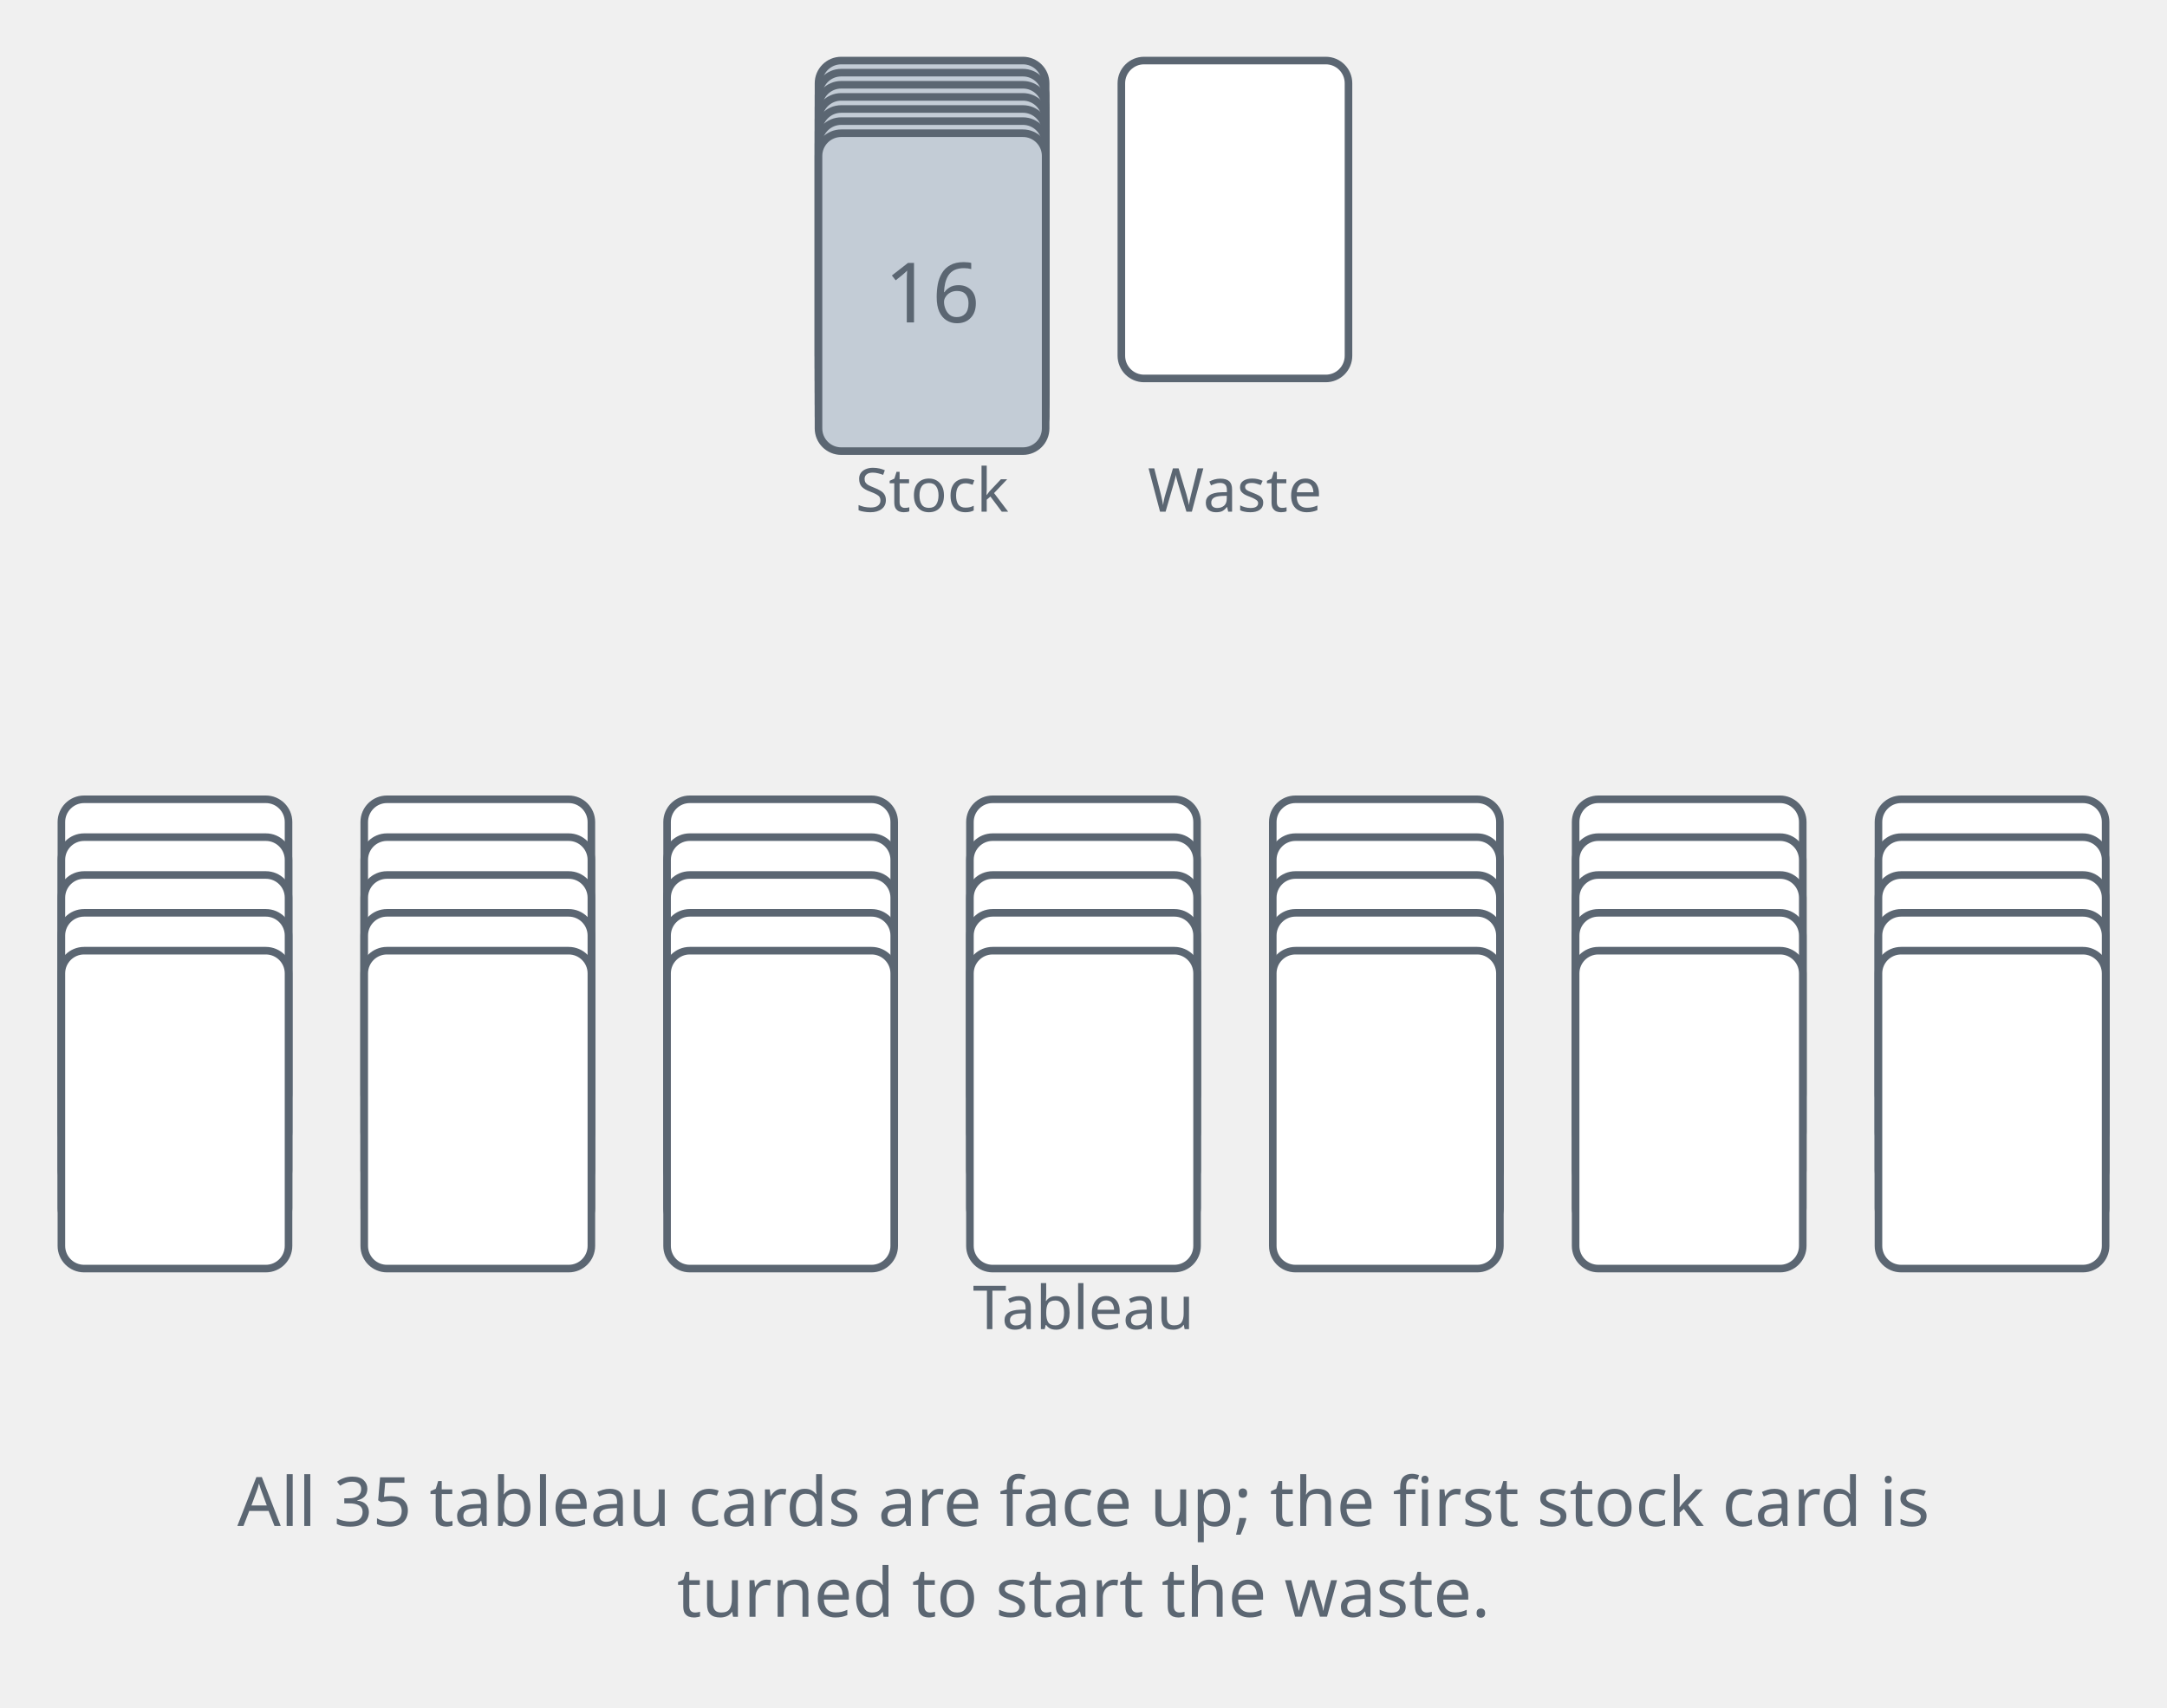
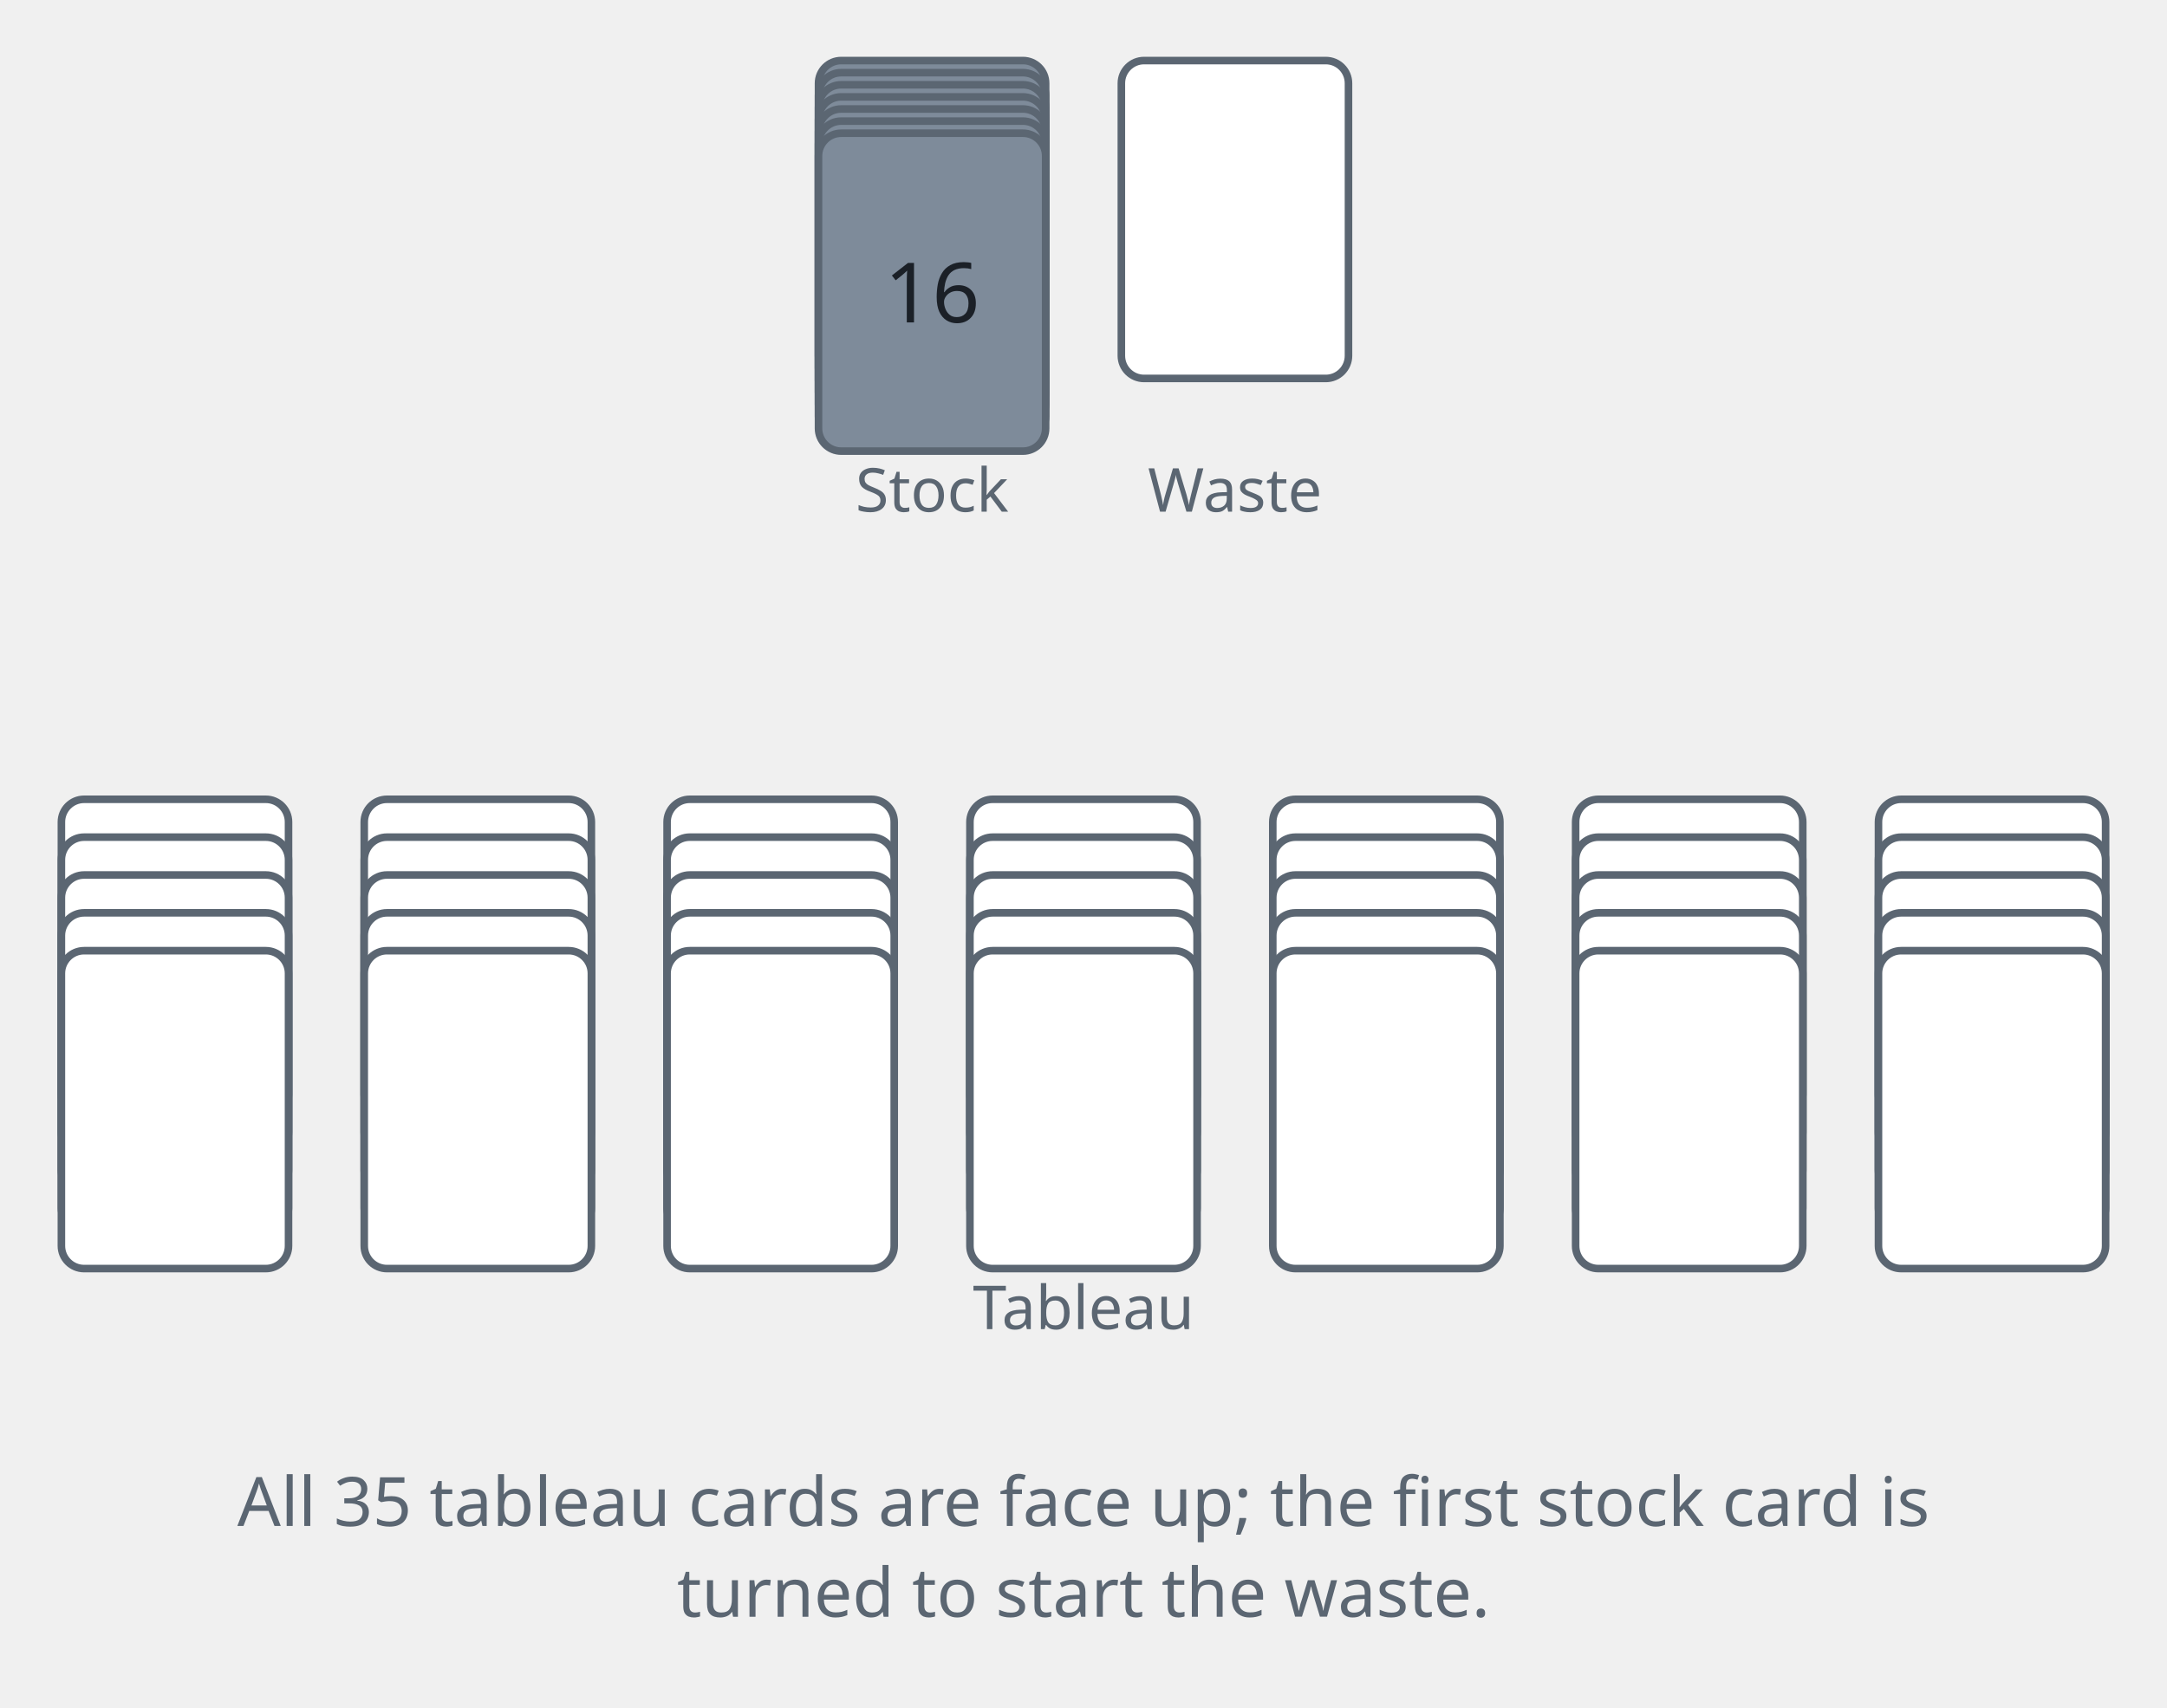
<svg xmlns="http://www.w3.org/2000/svg" viewBox="0 0 286 225.6" width="458" height="361" role="img" aria-label="Golf setup diagram">
-   <rect x="108.0" y="8.0" width="30" height="42" rx="3" fill="#c3ccd6" stroke="#5b6672" stroke-width="1" />
-   <rect x="108.0" y="9.6" width="30" height="42" rx="3" fill="#c3ccd6" stroke="#5b6672" stroke-width="1" />
-   <rect x="108.0" y="11.2" width="30" height="42" rx="3" fill="#c3ccd6" stroke="#5b6672" stroke-width="1" />
-   <rect x="108.0" y="12.8" width="30" height="42" rx="3" fill="#c3ccd6" stroke="#5b6672" stroke-width="1" />
-   <rect x="108.0" y="14.4" width="30" height="42" rx="3" fill="#c3ccd6" stroke="#5b6672" stroke-width="1" />
-   <rect x="108.0" y="16.0" width="30" height="42" rx="3" fill="#c3ccd6" stroke="#5b6672" stroke-width="1" />
-   <rect x="108.0" y="17.6" width="30" height="42" rx="3" fill="#c3ccd6" stroke="#5b6672" stroke-width="1" />
-   <text x="123.0" y="42.6" text-anchor="middle" font-family="system-ui, sans-serif" font-size="11" fill="#5b6672">16</text>
+   <rect x="108.0" y="8.0" width="30" height="42" rx="3" fill="#7e8b9a" stroke="#5b6672" stroke-width="1" />
+   <rect x="108.0" y="9.6" width="30" height="42" rx="3" fill="#7e8b9a" stroke="#5b6672" stroke-width="1" />
+   <rect x="108.0" y="11.2" width="30" height="42" rx="3" fill="#7e8b9a" stroke="#5b6672" stroke-width="1" />
+   <rect x="108.0" y="12.8" width="30" height="42" rx="3" fill="#7e8b9a" stroke="#5b6672" stroke-width="1" />
+   <rect x="108.0" y="14.4" width="30" height="42" rx="3" fill="#7e8b9a" stroke="#5b6672" stroke-width="1" />
+   <rect x="108.0" y="16.0" width="30" height="42" rx="3" fill="#7e8b9a" stroke="#5b6672" stroke-width="1" />
+   <rect x="108.0" y="17.6" width="30" height="42" rx="3" fill="#7e8b9a" stroke="#5b6672" stroke-width="1" />
+   <text x="123.0" y="42.6" text-anchor="middle" font-family="system-ui, sans-serif" font-size="11" fill="#1b2027">16</text>
  <rect x="148.0" y="8.0" width="30" height="42" rx="3" fill="#ffffff" stroke="#5b6672" stroke-width="1" />
  <rect x="8.0" y="105.6" width="30" height="42" rx="3" fill="#ffffff" stroke="#5b6672" stroke-width="1" />
  <rect x="8.0" y="110.6" width="30" height="42" rx="3" fill="#ffffff" stroke="#5b6672" stroke-width="1" />
  <rect x="8.0" y="115.6" width="30" height="42" rx="3" fill="#ffffff" stroke="#5b6672" stroke-width="1" />
  <rect x="8.0" y="120.6" width="30" height="42" rx="3" fill="#ffffff" stroke="#5b6672" stroke-width="1" />
  <rect x="8.0" y="125.6" width="30" height="42" rx="3" fill="#ffffff" stroke="#5b6672" stroke-width="1" />
  <rect x="48.0" y="105.6" width="30" height="42" rx="3" fill="#ffffff" stroke="#5b6672" stroke-width="1" />
  <rect x="48.0" y="110.6" width="30" height="42" rx="3" fill="#ffffff" stroke="#5b6672" stroke-width="1" />
  <rect x="48.0" y="115.6" width="30" height="42" rx="3" fill="#ffffff" stroke="#5b6672" stroke-width="1" />
  <rect x="48.0" y="120.6" width="30" height="42" rx="3" fill="#ffffff" stroke="#5b6672" stroke-width="1" />
  <rect x="48.0" y="125.6" width="30" height="42" rx="3" fill="#ffffff" stroke="#5b6672" stroke-width="1" />
  <rect x="88.0" y="105.6" width="30" height="42" rx="3" fill="#ffffff" stroke="#5b6672" stroke-width="1" />
  <rect x="88.0" y="110.6" width="30" height="42" rx="3" fill="#ffffff" stroke="#5b6672" stroke-width="1" />
  <rect x="88.0" y="115.6" width="30" height="42" rx="3" fill="#ffffff" stroke="#5b6672" stroke-width="1" />
  <rect x="88.0" y="120.6" width="30" height="42" rx="3" fill="#ffffff" stroke="#5b6672" stroke-width="1" />
  <rect x="88.0" y="125.6" width="30" height="42" rx="3" fill="#ffffff" stroke="#5b6672" stroke-width="1" />
  <rect x="128.0" y="105.6" width="30" height="42" rx="3" fill="#ffffff" stroke="#5b6672" stroke-width="1" />
  <rect x="128.0" y="110.6" width="30" height="42" rx="3" fill="#ffffff" stroke="#5b6672" stroke-width="1" />
  <rect x="128.0" y="115.6" width="30" height="42" rx="3" fill="#ffffff" stroke="#5b6672" stroke-width="1" />
  <rect x="128.0" y="120.6" width="30" height="42" rx="3" fill="#ffffff" stroke="#5b6672" stroke-width="1" />
  <rect x="128.0" y="125.6" width="30" height="42" rx="3" fill="#ffffff" stroke="#5b6672" stroke-width="1" />
  <rect x="168.0" y="105.6" width="30" height="42" rx="3" fill="#ffffff" stroke="#5b6672" stroke-width="1" />
  <rect x="168.0" y="110.6" width="30" height="42" rx="3" fill="#ffffff" stroke="#5b6672" stroke-width="1" />
  <rect x="168.0" y="115.6" width="30" height="42" rx="3" fill="#ffffff" stroke="#5b6672" stroke-width="1" />
  <rect x="168.0" y="120.6" width="30" height="42" rx="3" fill="#ffffff" stroke="#5b6672" stroke-width="1" />
  <rect x="168.0" y="125.6" width="30" height="42" rx="3" fill="#ffffff" stroke="#5b6672" stroke-width="1" />
  <rect x="208.0" y="105.6" width="30" height="42" rx="3" fill="#ffffff" stroke="#5b6672" stroke-width="1" />
  <rect x="208.0" y="110.6" width="30" height="42" rx="3" fill="#ffffff" stroke="#5b6672" stroke-width="1" />
  <rect x="208.0" y="115.6" width="30" height="42" rx="3" fill="#ffffff" stroke="#5b6672" stroke-width="1" />
  <rect x="208.0" y="120.6" width="30" height="42" rx="3" fill="#ffffff" stroke="#5b6672" stroke-width="1" />
  <rect x="208.0" y="125.6" width="30" height="42" rx="3" fill="#ffffff" stroke="#5b6672" stroke-width="1" />
  <rect x="248.0" y="105.6" width="30" height="42" rx="3" fill="#ffffff" stroke="#5b6672" stroke-width="1" />
  <rect x="248.0" y="110.6" width="30" height="42" rx="3" fill="#ffffff" stroke="#5b6672" stroke-width="1" />
  <rect x="248.0" y="115.6" width="30" height="42" rx="3" fill="#ffffff" stroke="#5b6672" stroke-width="1" />
  <rect x="248.0" y="120.6" width="30" height="42" rx="3" fill="#ffffff" stroke="#5b6672" stroke-width="1" />
  <rect x="248.0" y="125.6" width="30" height="42" rx="3" fill="#ffffff" stroke="#5b6672" stroke-width="1" />
  <text x="123.0" y="67.6" text-anchor="middle" font-family="system-ui, sans-serif" font-size="8" fill="#5b6672">Stock</text>
  <text x="163.0" y="67.6" text-anchor="middle" font-family="system-ui, sans-serif" font-size="8" fill="#5b6672">Waste</text>
  <text x="143.0" y="175.6" text-anchor="middle" font-family="system-ui, sans-serif" font-size="8" fill="#5b6672">Tableau</text>
  <text x="143.0" y="201.6" text-anchor="middle" font-family="system-ui, sans-serif" font-size="9" fill="#5b6672">All 35 tableau cards are face up; the first stock card is</text>
  <text x="143.0" y="213.6" text-anchor="middle" font-family="system-ui, sans-serif" font-size="9" fill="#5b6672">turned to start the waste.</text>
</svg>
